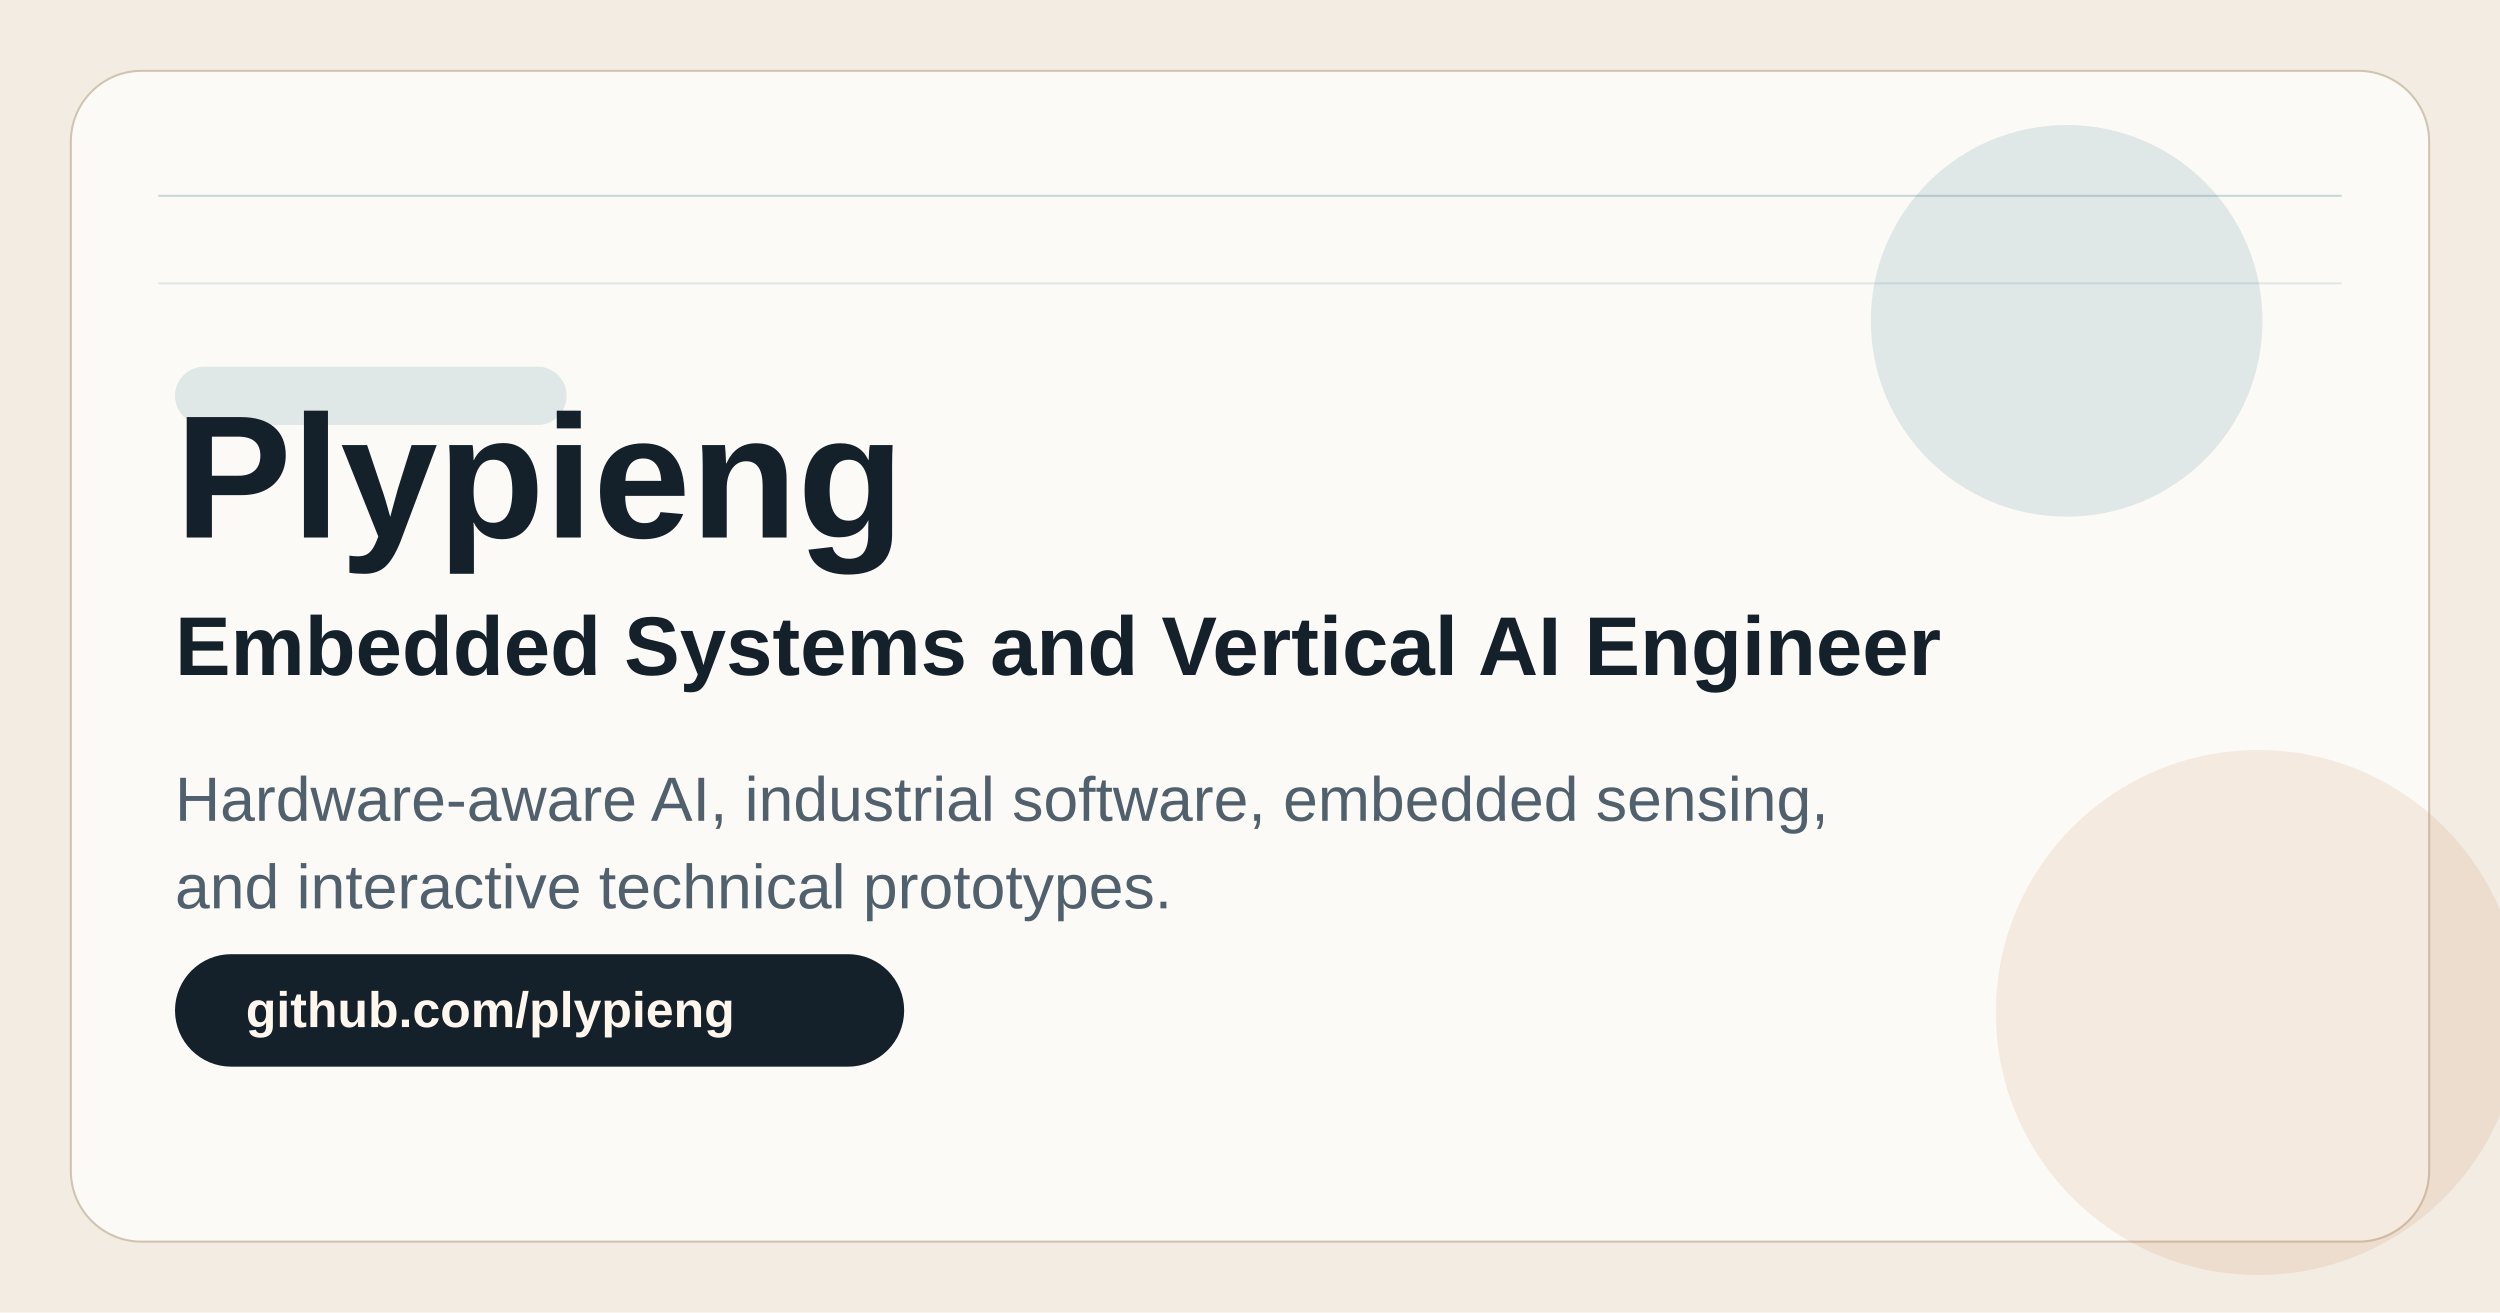
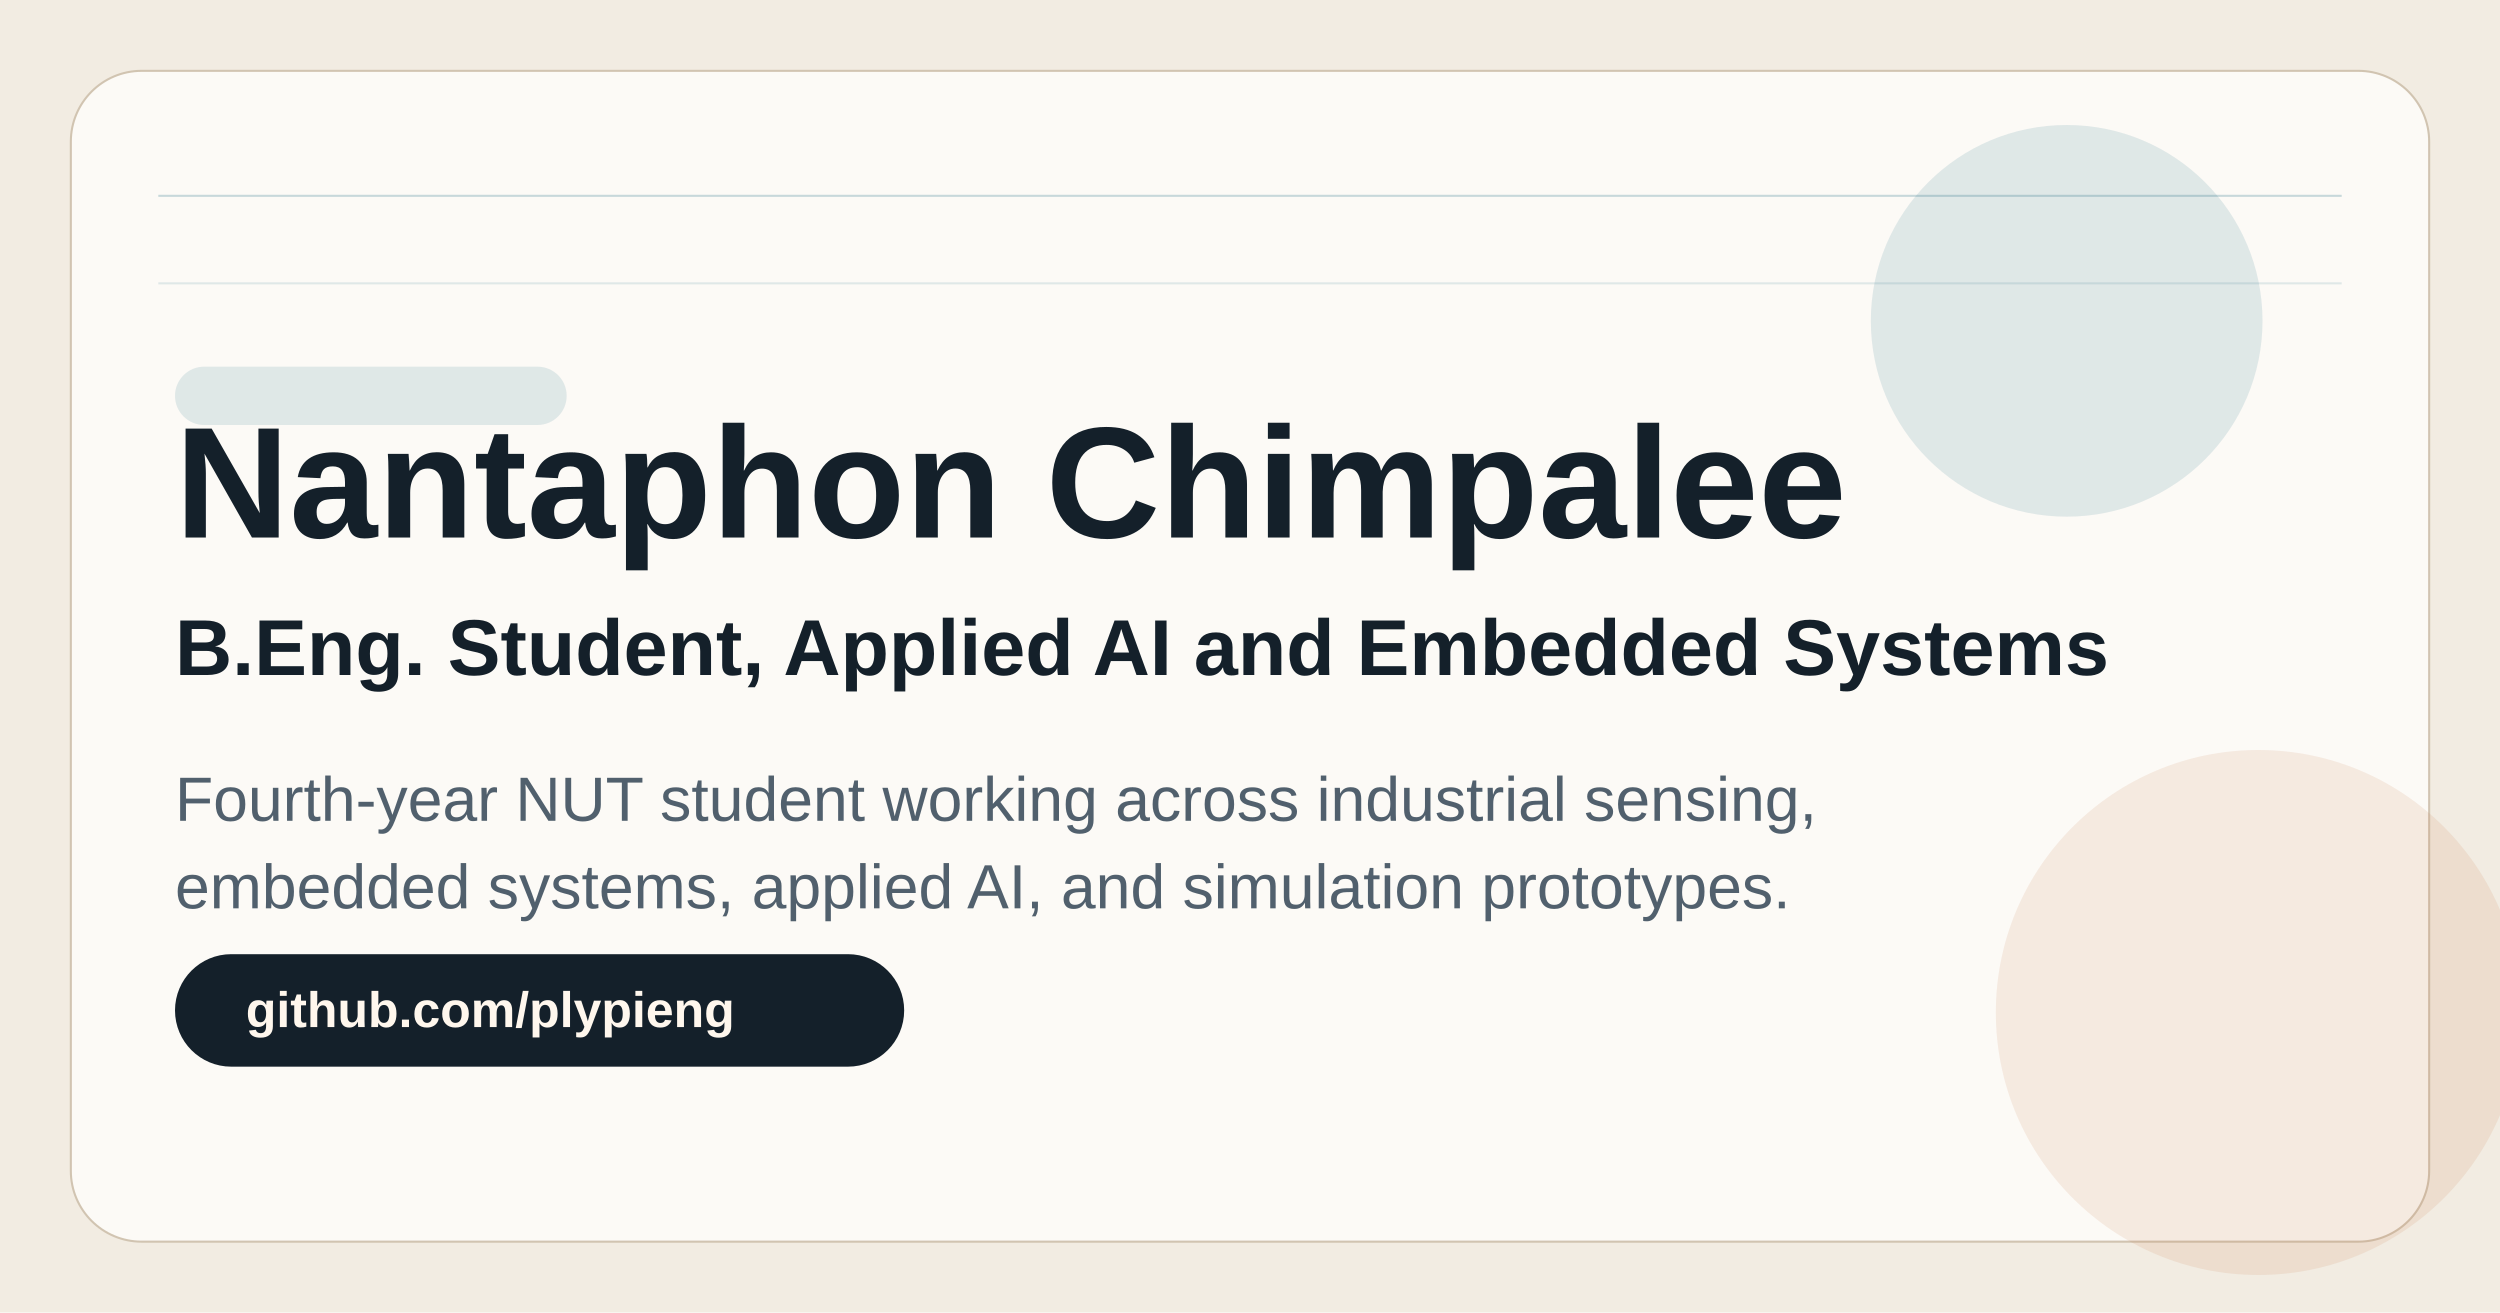
<svg xmlns="http://www.w3.org/2000/svg" width="1200" height="630" viewBox="0 0 1200 630" fill="none">
  <rect width="1200" height="630" fill="#F2ECE2" />
  <rect x="34" y="34" width="1132" height="562" rx="34" fill="#FCFAF6" stroke="#D1C4B1" />
  <path d="M76 94H1124" stroke="#0D627A" stroke-opacity="0.22" />
  <path d="M76 136H1124" stroke="#0D627A" stroke-opacity="0.12" />
  <circle cx="992" cy="154" r="94" fill="#0D627A" fill-opacity="0.12" />
  <circle cx="1084" cy="486" r="126" fill="#BF6F3F" fill-opacity="0.12" />
  <rect x="84" y="176" width="188" height="28" rx="14" fill="#0D627A" fill-opacity="0.12" />
-   <text x="84" y="258" fill="#14202A" font-family="Arial, sans-serif" font-size="84" font-weight="700">Plypieng</text>
-   <text x="84" y="324" fill="#14202A" font-family="Arial, sans-serif" font-size="40" font-weight="700">Embedded Systems and Vertical AI Engineer</text>
+   <text x="84" y="258" fill="#14202A" font-family="Arial, sans-serif" font-size="76" font-weight="700">Nantaphon Chimpalee</text>
+   <text x="84" y="324" fill="#14202A" font-family="Arial, sans-serif" font-size="38" font-weight="700">B.Eng. Student, Applied AI and Embedded Systems</text>
  <text x="84" y="394" fill="#51606D" font-family="Arial, sans-serif" font-size="30">
-     <tspan x="84" dy="0">Hardware-aware AI, industrial software, embedded sensing,</tspan>
-     <tspan x="84" dy="42">and interactive technical prototypes.</tspan>
+     <tspan x="84" dy="0">Fourth-year NUT student working across industrial sensing,</tspan>
+     <tspan x="84" dy="42">embedded systems, applied AI, and simulation prototypes.</tspan>
  </text>
  <rect x="84" y="458" width="350" height="54" rx="27" fill="#14202A" />
  <text x="118" y="493" fill="#FFF7ED" font-family="Arial, sans-serif" font-size="24" font-weight="700">github.com/plypieng</text>
</svg>
